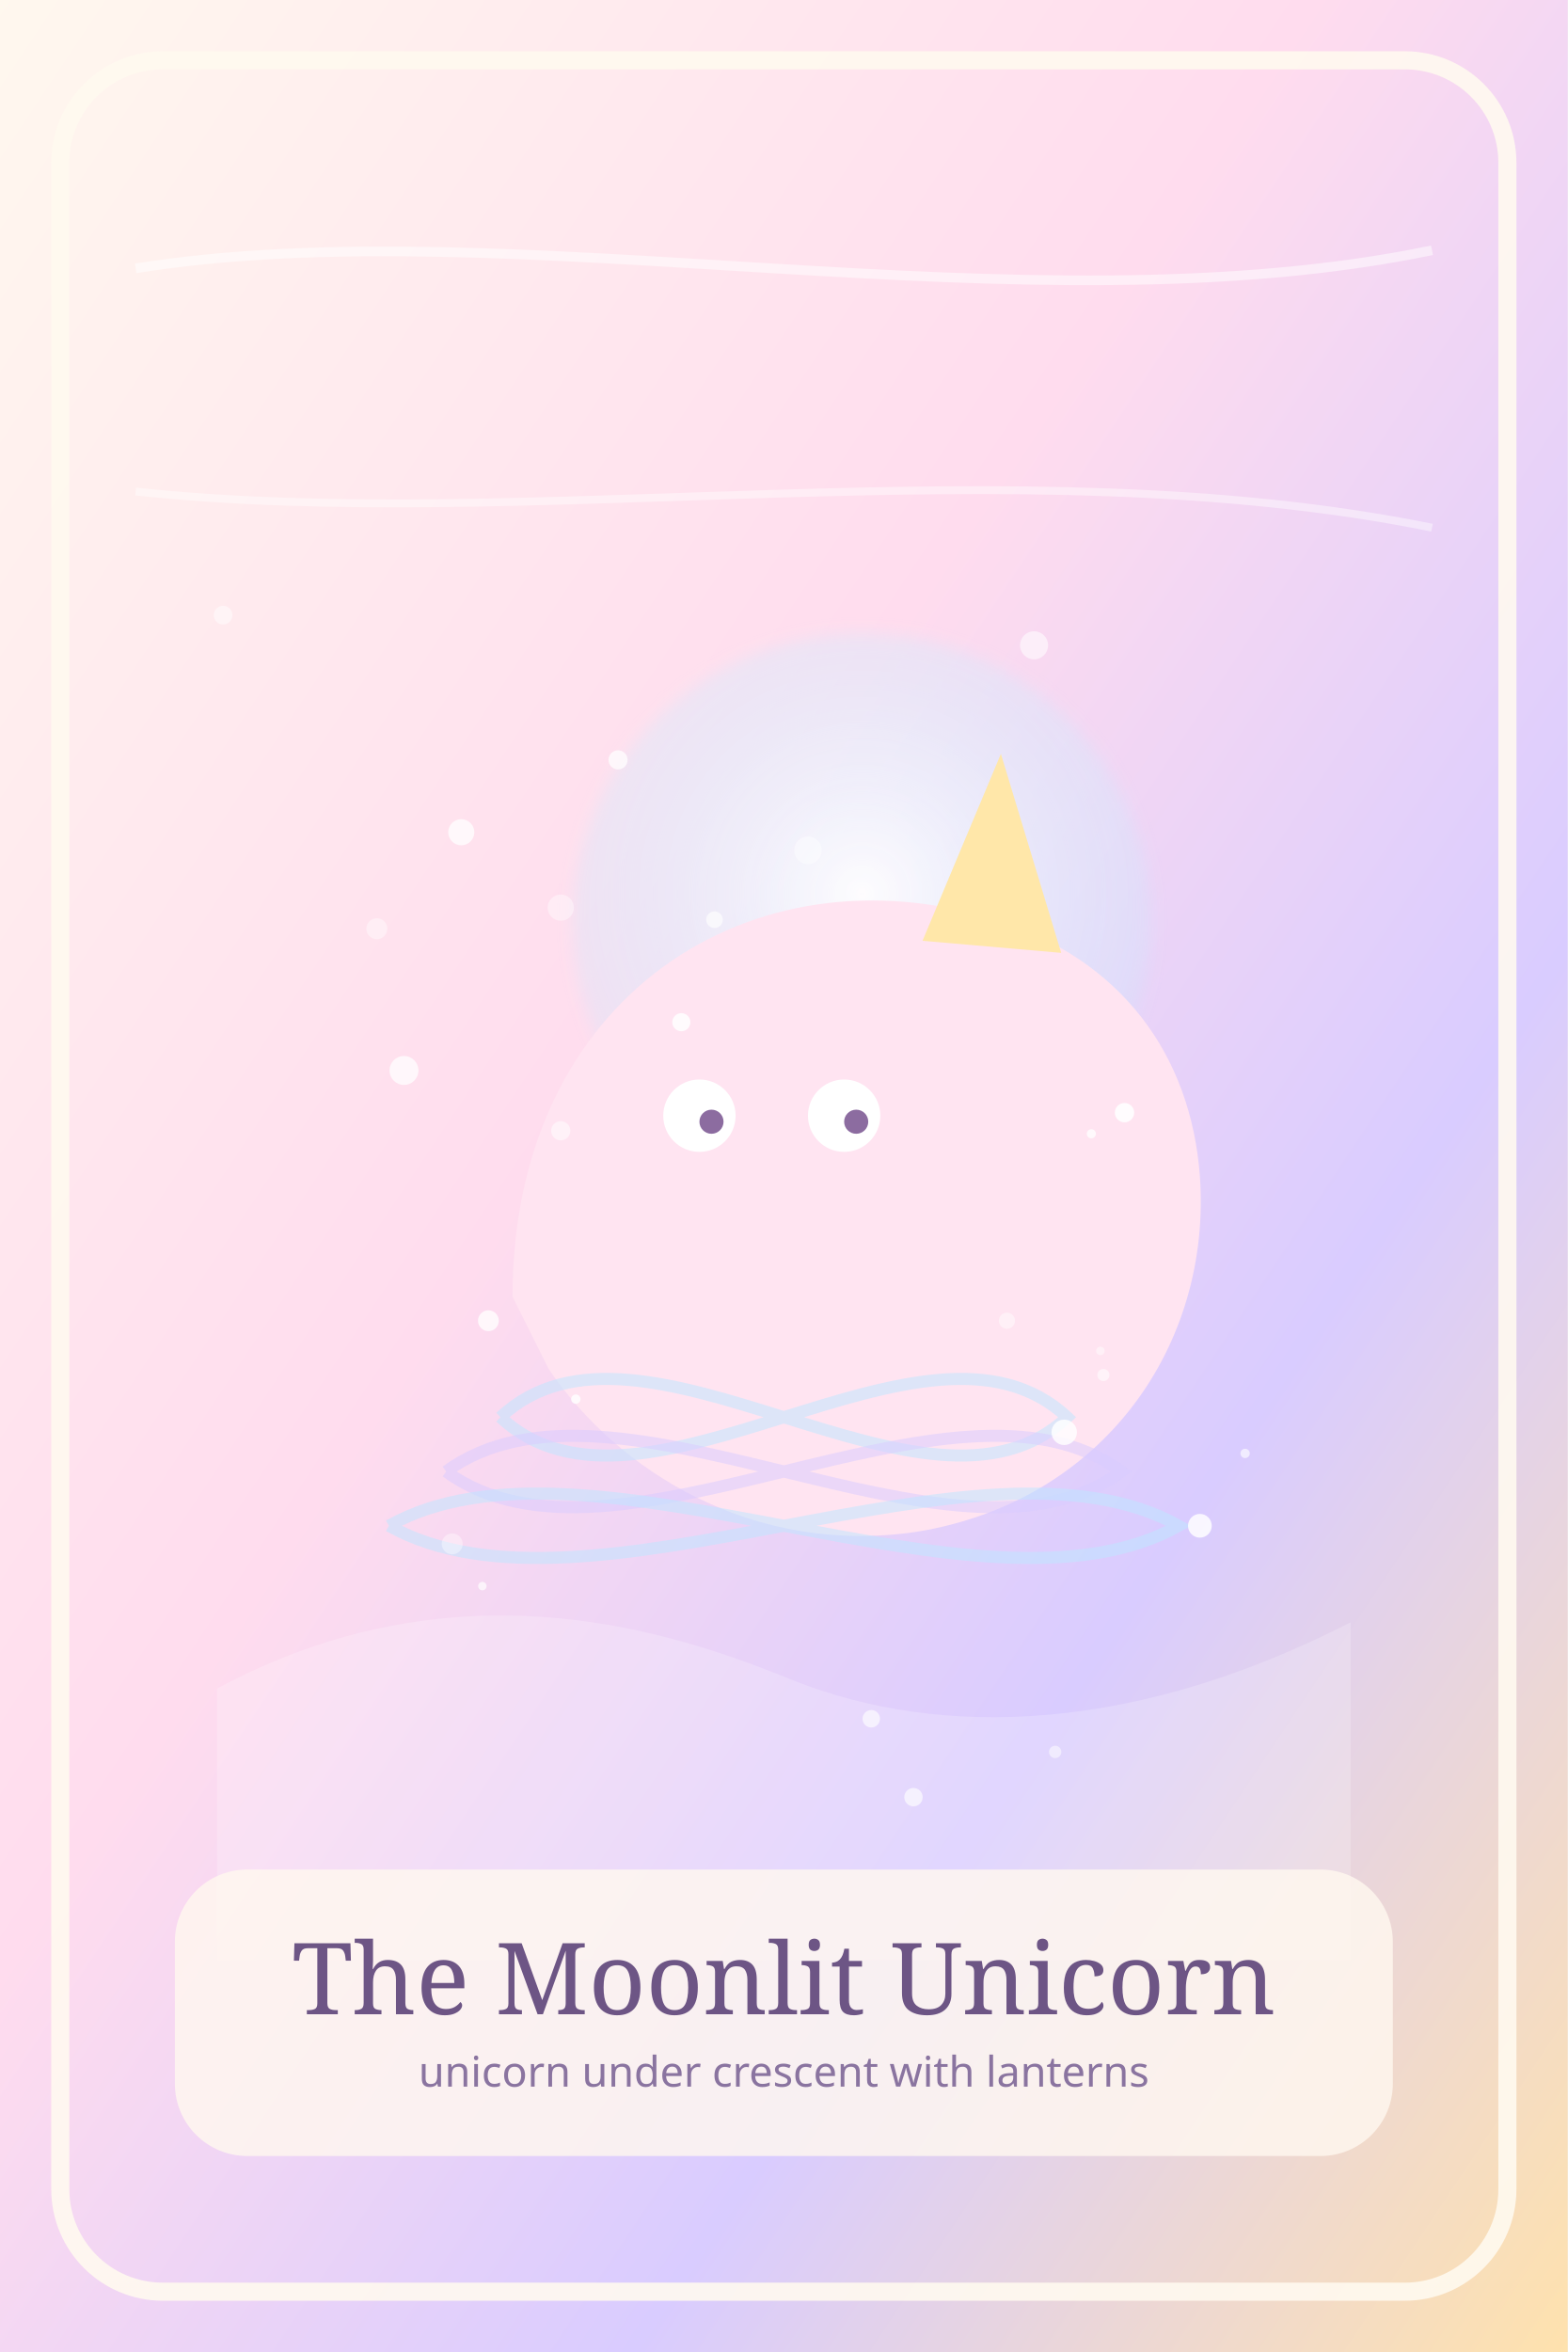
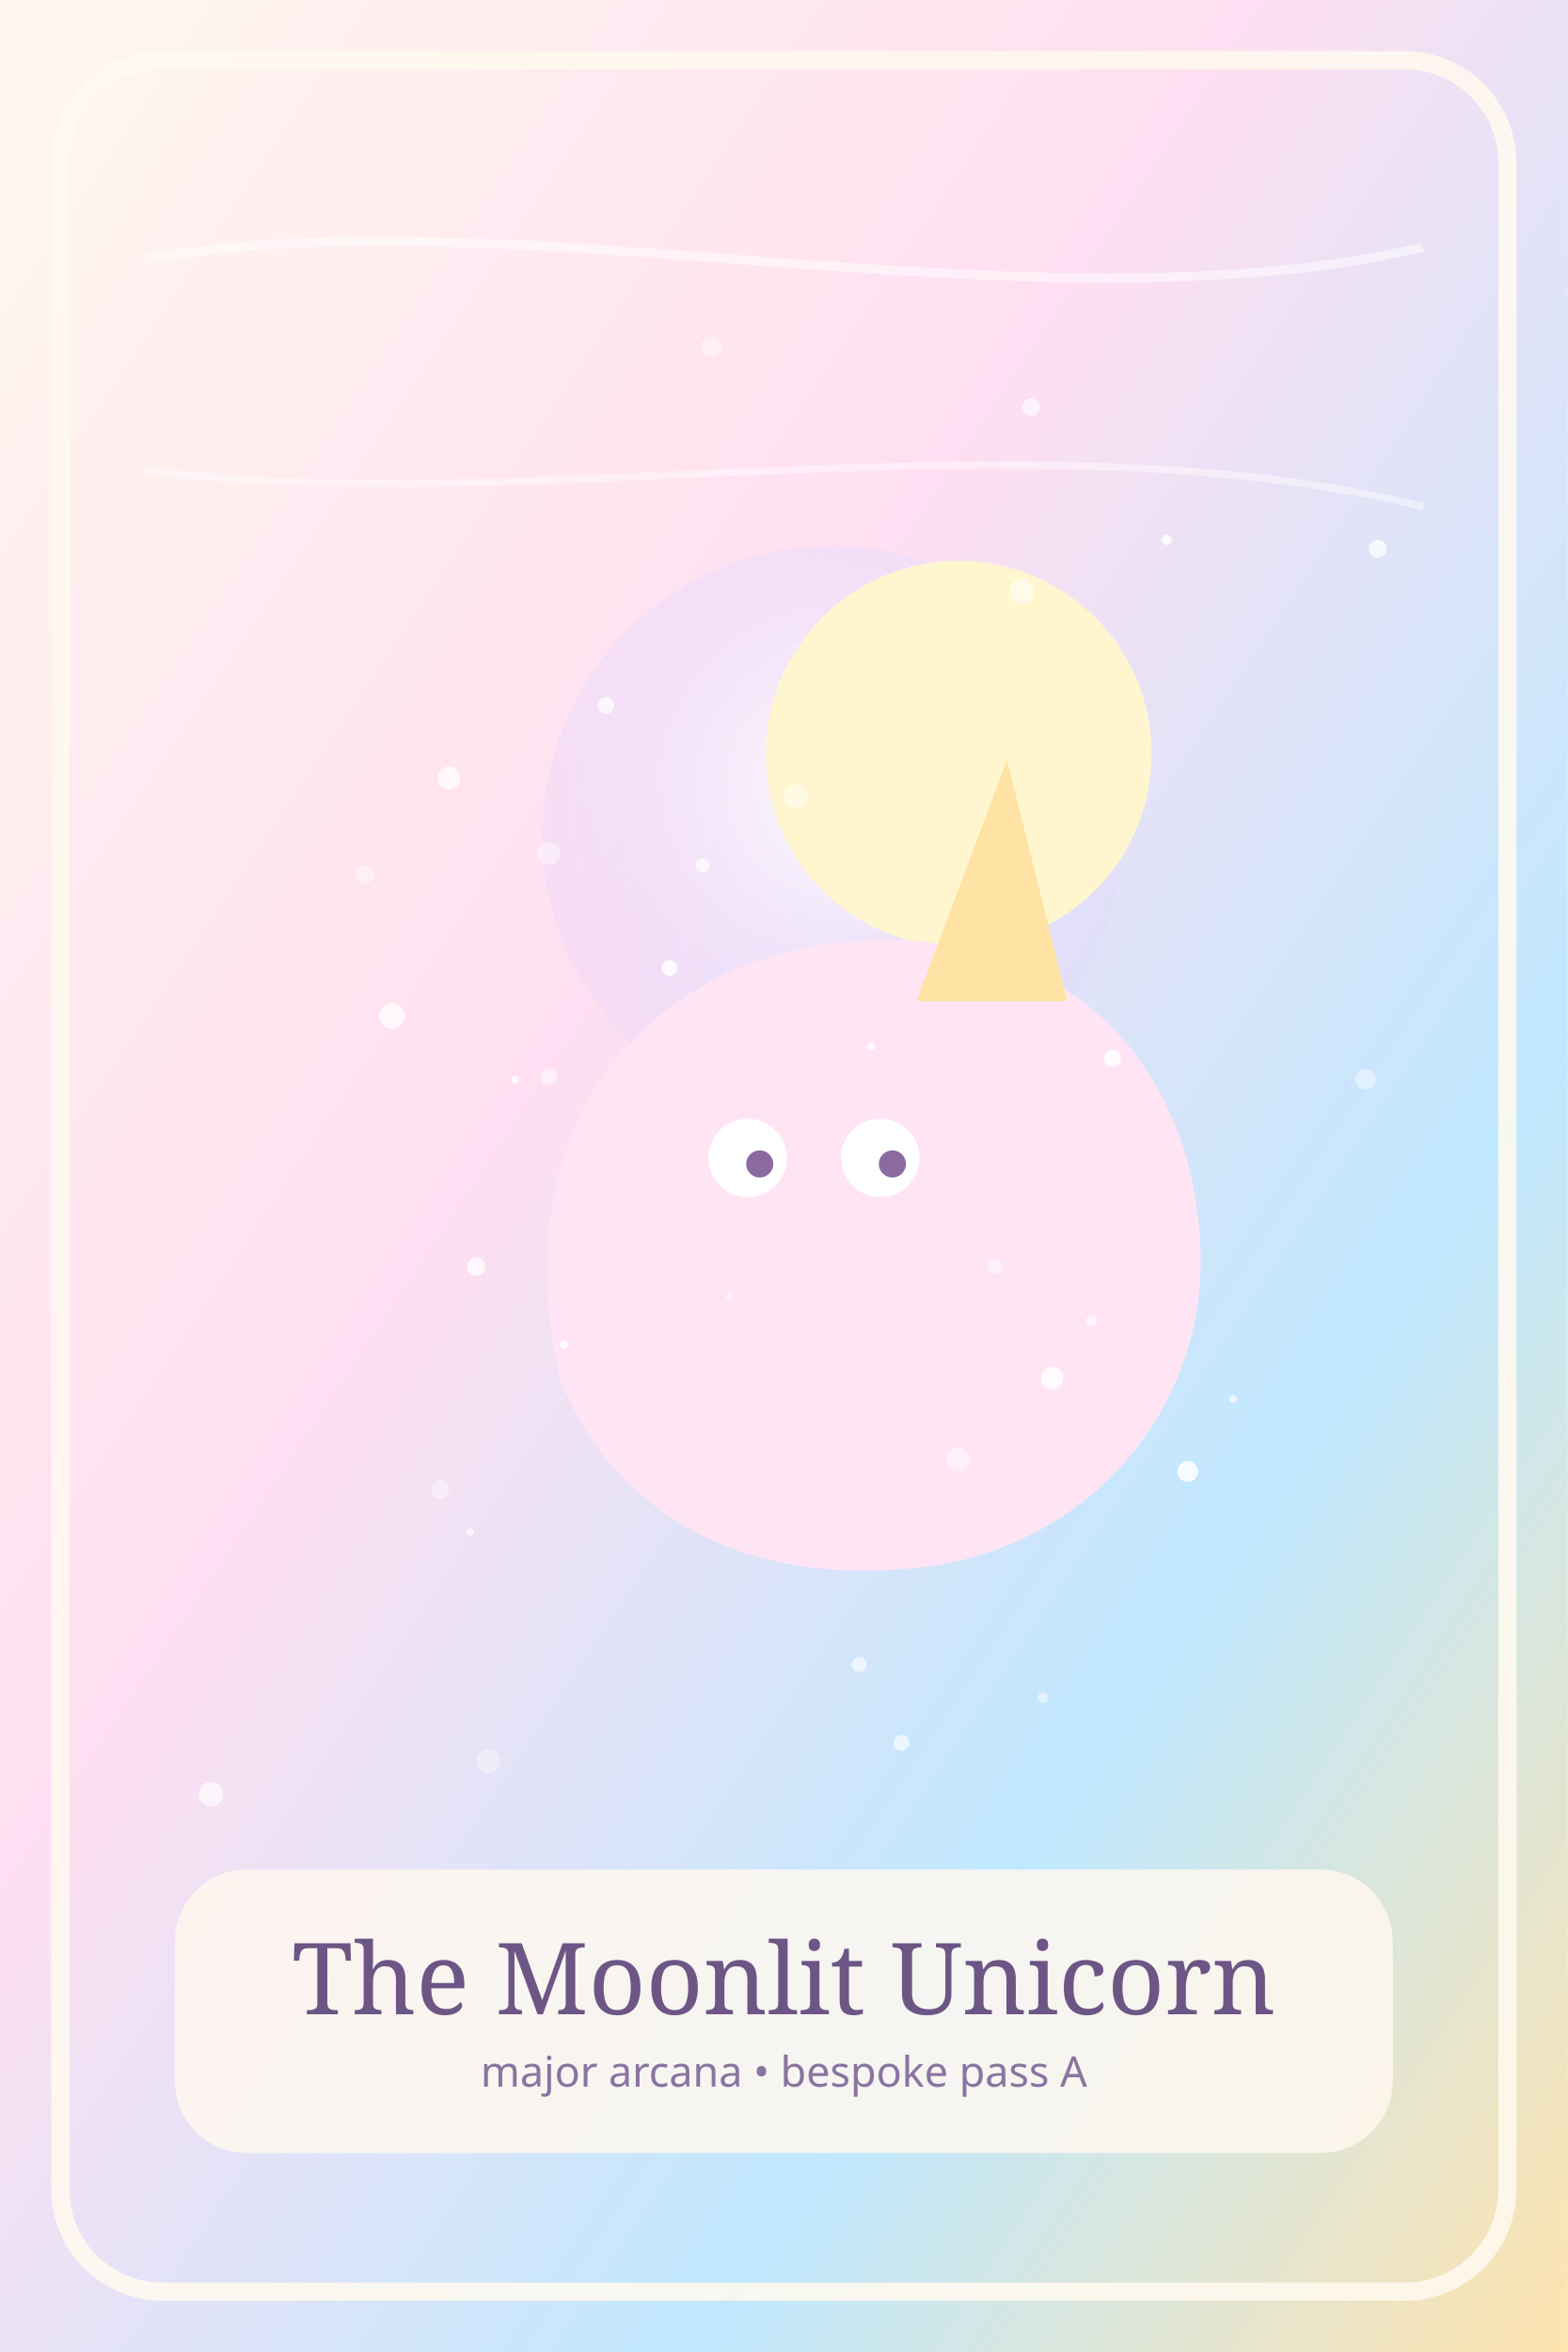
<svg xmlns="http://www.w3.org/2000/svg" viewBox="0 0 520 780" role="img" aria-labelledby="t d">
  <defs>
    <linearGradient id="bg" x1="0" y1="0" x2="1" y2="1">
      <stop offset="0%" stop-color="#fff8ee" />
-       <stop offset="42%" stop-color="#ffdcee" />
-       <stop offset="70%" stop-color="#d9ccff" />
-       <stop offset="100%" stop-color="#ffe2ac" />
+       <stop offset="40%" stop-color="#ffdff1" />
+       <stop offset="72%" stop-color="#bfe8ff" />
+       <stop offset="100%" stop-color="#ffe3ad" />
    </linearGradient>
-     <radialGradient id="orb" cx="50%" cy="45%" r="60%">
-       <stop offset="0%" stop-color="#ffffff" stop-opacity="0.94" />
-       <stop offset="100%" stop-color="#bfe7ff" stop-opacity="0.16" />
+     <radialGradient id="orb" cx="52%" cy="42%" r="60%">
+       <stop offset="0%" stop-color="#fff" stop-opacity=".95" />
+       <stop offset="100%" stop-color="#d8ccff" stop-opacity=".16" />
    </radialGradient>
-     <filter id="soft" x="-20%" y="-20%" width="140%" height="140%">
-       <feGaussianBlur stdDeviation="2.5" />
-     </filter>
  </defs>
  <rect width="520" height="780" fill="url(#bg)" />
-   <rect x="20" y="20" width="480" height="740" rx="34" fill="none" stroke="#fff9ef" stroke-width="6" opacity=".9" />
-   <path d="M45 89 C170 69,340 111,475 83" stroke="#fff" stroke-opacity=".50" stroke-width="3.2" fill="none" />
-   <path d="M45 163 C175 177,337 147,475 175" stroke="#fff" stroke-opacity=".42" stroke-width="2.6" fill="none" />
-   <circle cx="286" cy="306" r="96" fill="url(#orb)" filter="url(#soft)" />
-   <path d="M170 430 C170 330,250 280,330 305 C372 318,395 350,398 390 C402 446,366 498,304 508 C250 516,205 488,182 454" fill="#ffe4f1" />
-   <circle cx="232" cy="370" r="12" fill="#fff" />
-   <circle cx="280" cy="370" r="12" fill="#fff" />
-   <circle cx="236" cy="372" r="4" fill="#8c6ca0" />
-   <circle cx="284" cy="372" r="4" fill="#8c6ca0" />
-   <polygon points="306,312 332,250 352,316" fill="#ffe7a9" />
-   <path d="M72 560 C150 518,220 540,260 556 C305 575,370 578,448 538 L448 650 L72 650 Z" fill="#ffffff" fill-opacity=".20" />
-   <path d="M 166 470 C 213 426, 307 514, 354 470 C 307 426, 213 514, 166 470" stroke="#bfe7ff" stroke-opacity=".52" stroke-width="4" fill="none" />
-   <path d="M 148 488 C 204 447, 316 529, 372 488 C 316 447, 204 529, 148 488" stroke="#d9ccff" stroke-opacity=".52" stroke-width="4" fill="none" />
-   <path d="M 129 506 C 195 469, 325 543, 391 506 C 325 469, 195 543, 129 506" stroke="#bfe7ff" stroke-opacity=".52" stroke-width="4" fill="none" />
+   <rect x="20" y="20" width="480" height="740" rx="34" fill="none" stroke="#fff9ef" stroke-width="6" opacity=".88" />
+   <path d="M48 86 C170 64,344 112,472 82" stroke="#fff" stroke-width="3" opacity=".5" fill="none" />
+   <path d="M48 156 C176 172,342 136,472 168" stroke="#fff" stroke-width="2.4" opacity=".42" fill="none" />
+   <circle cx="276" cy="277" r="96" fill="url(#orb)" />
  <g>
-     <circle cx="365" cy="448" r="1.40" fill="#fff" opacity="0.45" />
-     <circle cx="353" cy="475" r="4.22" fill="#fff" opacity="0.83" />
-     <circle cx="150" cy="512" r="3.47" fill="#fff" opacity="0.38" />
-     <circle cx="398" cy="506" r="3.94" fill="#fff" opacity="0.83" />
-     <circle cx="162" cy="438" r="3.45" fill="#fff" opacity="0.78" />
-     <circle cx="153" cy="276" r="4.33" fill="#fff" opacity="0.75" />
-     <circle cx="366" cy="456" r="2.01" fill="#fff" opacity="0.55" />
-     <circle cx="191" cy="464" r="1.55" fill="#fff" opacity="0.83" />
-     <circle cx="205" cy="252" r="3.17" fill="#fff" opacity="0.74" />
-     <circle cx="350" cy="581" r="2.05" fill="#fff" opacity="0.50" />
-     <circle cx="343" cy="214" r="4.66" fill="#fff" opacity="0.54" />
-     <circle cx="237" cy="305" r="2.75" fill="#fff" opacity="0.63" />
-     <circle cx="413" cy="482" r="1.55" fill="#fff" opacity="0.62" />
-     <circle cx="226" cy="339" r="3.00" fill="#fff" opacity="0.85" />
-     <circle cx="74" cy="204" r="3.10" fill="#fff" opacity="0.47" />
-     <circle cx="362" cy="376" r="1.51" fill="#fff" opacity="0.78" />
-     <circle cx="186" cy="375" r="3.19" fill="#fff" opacity="0.50" />
-     <circle cx="125" cy="308" r="3.48" fill="#fff" opacity="0.39" />
-     <circle cx="134" cy="355" r="4.80" fill="#fff" opacity="0.74" />
-     <circle cx="268" cy="282" r="4.57" fill="#fff" opacity="0.41" />
-     <circle cx="186" cy="301" r="4.35" fill="#fff" opacity="0.40" />
-     <circle cx="289" cy="570" r="2.89" fill="#fff" opacity="0.63" />
-     <circle cx="334" cy="438" r="2.67" fill="#fff" opacity="0.46" />
-     <circle cx="160" cy="526" r="1.40" fill="#fff" opacity="0.68" />
-     <circle cx="303" cy="596" r="3.05" fill="#fff" opacity="0.64" />
-     <circle cx="373" cy="369" r="3.21" fill="#fff" opacity="0.90" />
+     <circle cx="318" cy="250" r="64" fill="#fff6cf" />
+     <path d="M186 458 C166 374,214 316,286 312 C351 308,394 350,398 410 C402 468,360 514,304 520 C246 526,204 502,186 458 Z" fill="#ffe5f3" />
+     <circle cx="248" cy="384" r="13" fill="#ffffff" />
+     <circle cx="292" cy="384" r="13" fill="#ffffff" />
+     <circle cx="252" cy="386" r="4.5" fill="#8a6aa0" />
+     <circle cx="296" cy="386" r="4.5" fill="#8a6aa0" />
+     <path d="M304 332 L334 252 L354 332 Z" fill="#ffe3a4" />
  </g>
-   <rect x="58" y="620" width="404" height="95" rx="24" fill="#fff8ef" opacity=".82" />
+   <g>
+     <circle cx="342" cy="135" r="2.90" fill="#fff" opacity="0.61" />
+     <circle cx="242" cy="430" r="1.20" fill="#fff" opacity="0.45" />
+     <circle cx="349" cy="457" r="3.69" fill="#fff" opacity="0.83" />
+     <circle cx="146" cy="494" r="3.02" fill="#fff" opacity="0.38" />
+     <circle cx="394" cy="488" r="3.44" fill="#fff" opacity="0.83" />
+     <circle cx="158" cy="420" r="3.01" fill="#fff" opacity="0.78" />
+     <circle cx="149" cy="258" r="3.79" fill="#fff" opacity="0.75" />
+     <circle cx="362" cy="438" r="1.74" fill="#fff" opacity="0.55" />
+     <circle cx="187" cy="446" r="1.33" fill="#fff" opacity="0.83" />
+     <circle cx="201" cy="234" r="2.76" fill="#fff" opacity="0.74" />
+     <circle cx="346" cy="563" r="1.77" fill="#fff" opacity="0.50" />
+     <circle cx="339" cy="196" r="4.08" fill="#fff" opacity="0.54" />
+     <circle cx="233" cy="287" r="2.40" fill="#fff" opacity="0.63" />
+     <circle cx="409" cy="464" r="1.33" fill="#fff" opacity="0.62" />
+     <circle cx="222" cy="321" r="2.61" fill="#fff" opacity="0.85" />
+     <circle cx="70" cy="595" r="4.07" fill="#fff" opacity="0.63" />
+     <circle cx="171" cy="358" r="1.30" fill="#fff" opacity="0.78" />
+     <circle cx="182" cy="357" r="2.78" fill="#fff" opacity="0.50" />
+     <circle cx="121" cy="290" r="3.03" fill="#fff" opacity="0.39" />
+     <circle cx="130" cy="337" r="4.20" fill="#fff" opacity="0.74" />
+     <circle cx="264" cy="264" r="4.00" fill="#fff" opacity="0.41" />
+     <circle cx="182" cy="283" r="3.80" fill="#fff" opacity="0.40" />
+     <circle cx="285" cy="552" r="2.51" fill="#fff" opacity="0.63" />
+     <circle cx="330" cy="420" r="2.32" fill="#fff" opacity="0.46" />
+     <circle cx="156" cy="508" r="1.20" fill="#fff" opacity="0.68" />
+     <circle cx="299" cy="578" r="2.65" fill="#fff" opacity="0.64" />
+     <circle cx="369" cy="351" r="2.80" fill="#fff" opacity="0.90" />
+     <circle cx="236" cy="115" r="3.44" fill="#fff" opacity="0.37" />
+     <circle cx="289" cy="347" r="1.33" fill="#fff" opacity="0.78" />
+     <circle cx="318" cy="484" r="3.95" fill="#fff" opacity="0.43" />
+     <circle cx="457" cy="182" r="2.95" fill="#fff" opacity="0.75" />
+     <circle cx="387" cy="179" r="1.68" fill="#fff" opacity="0.82" />
+     <circle cx="453" cy="358" r="3.37" fill="#fff" opacity="0.44" />
+     <circle cx="162" cy="584" r="3.96" fill="#fff" opacity="0.37" />
+   </g>
+   <rect x="58" y="620" width="404" height="94" rx="24" fill="#fff8ef" opacity=".84" />
  <text x="260" y="668" text-anchor="middle" font-family="'Cormorant Garamond', Georgia, serif" font-size="33" fill="#6d5585">The Moonlit Unicorn</text>
-   <text x="260" y="692" text-anchor="middle" font-family="'Nunito', sans-serif" font-size="14" fill="#8a74a0">unicorn under crescent with lanterns</text>
+   <text x="260" y="692" text-anchor="middle" font-family="'Nunito', sans-serif" font-size="14" fill="#8a74a0">major arcana • bespoke pass A</text>
</svg>
